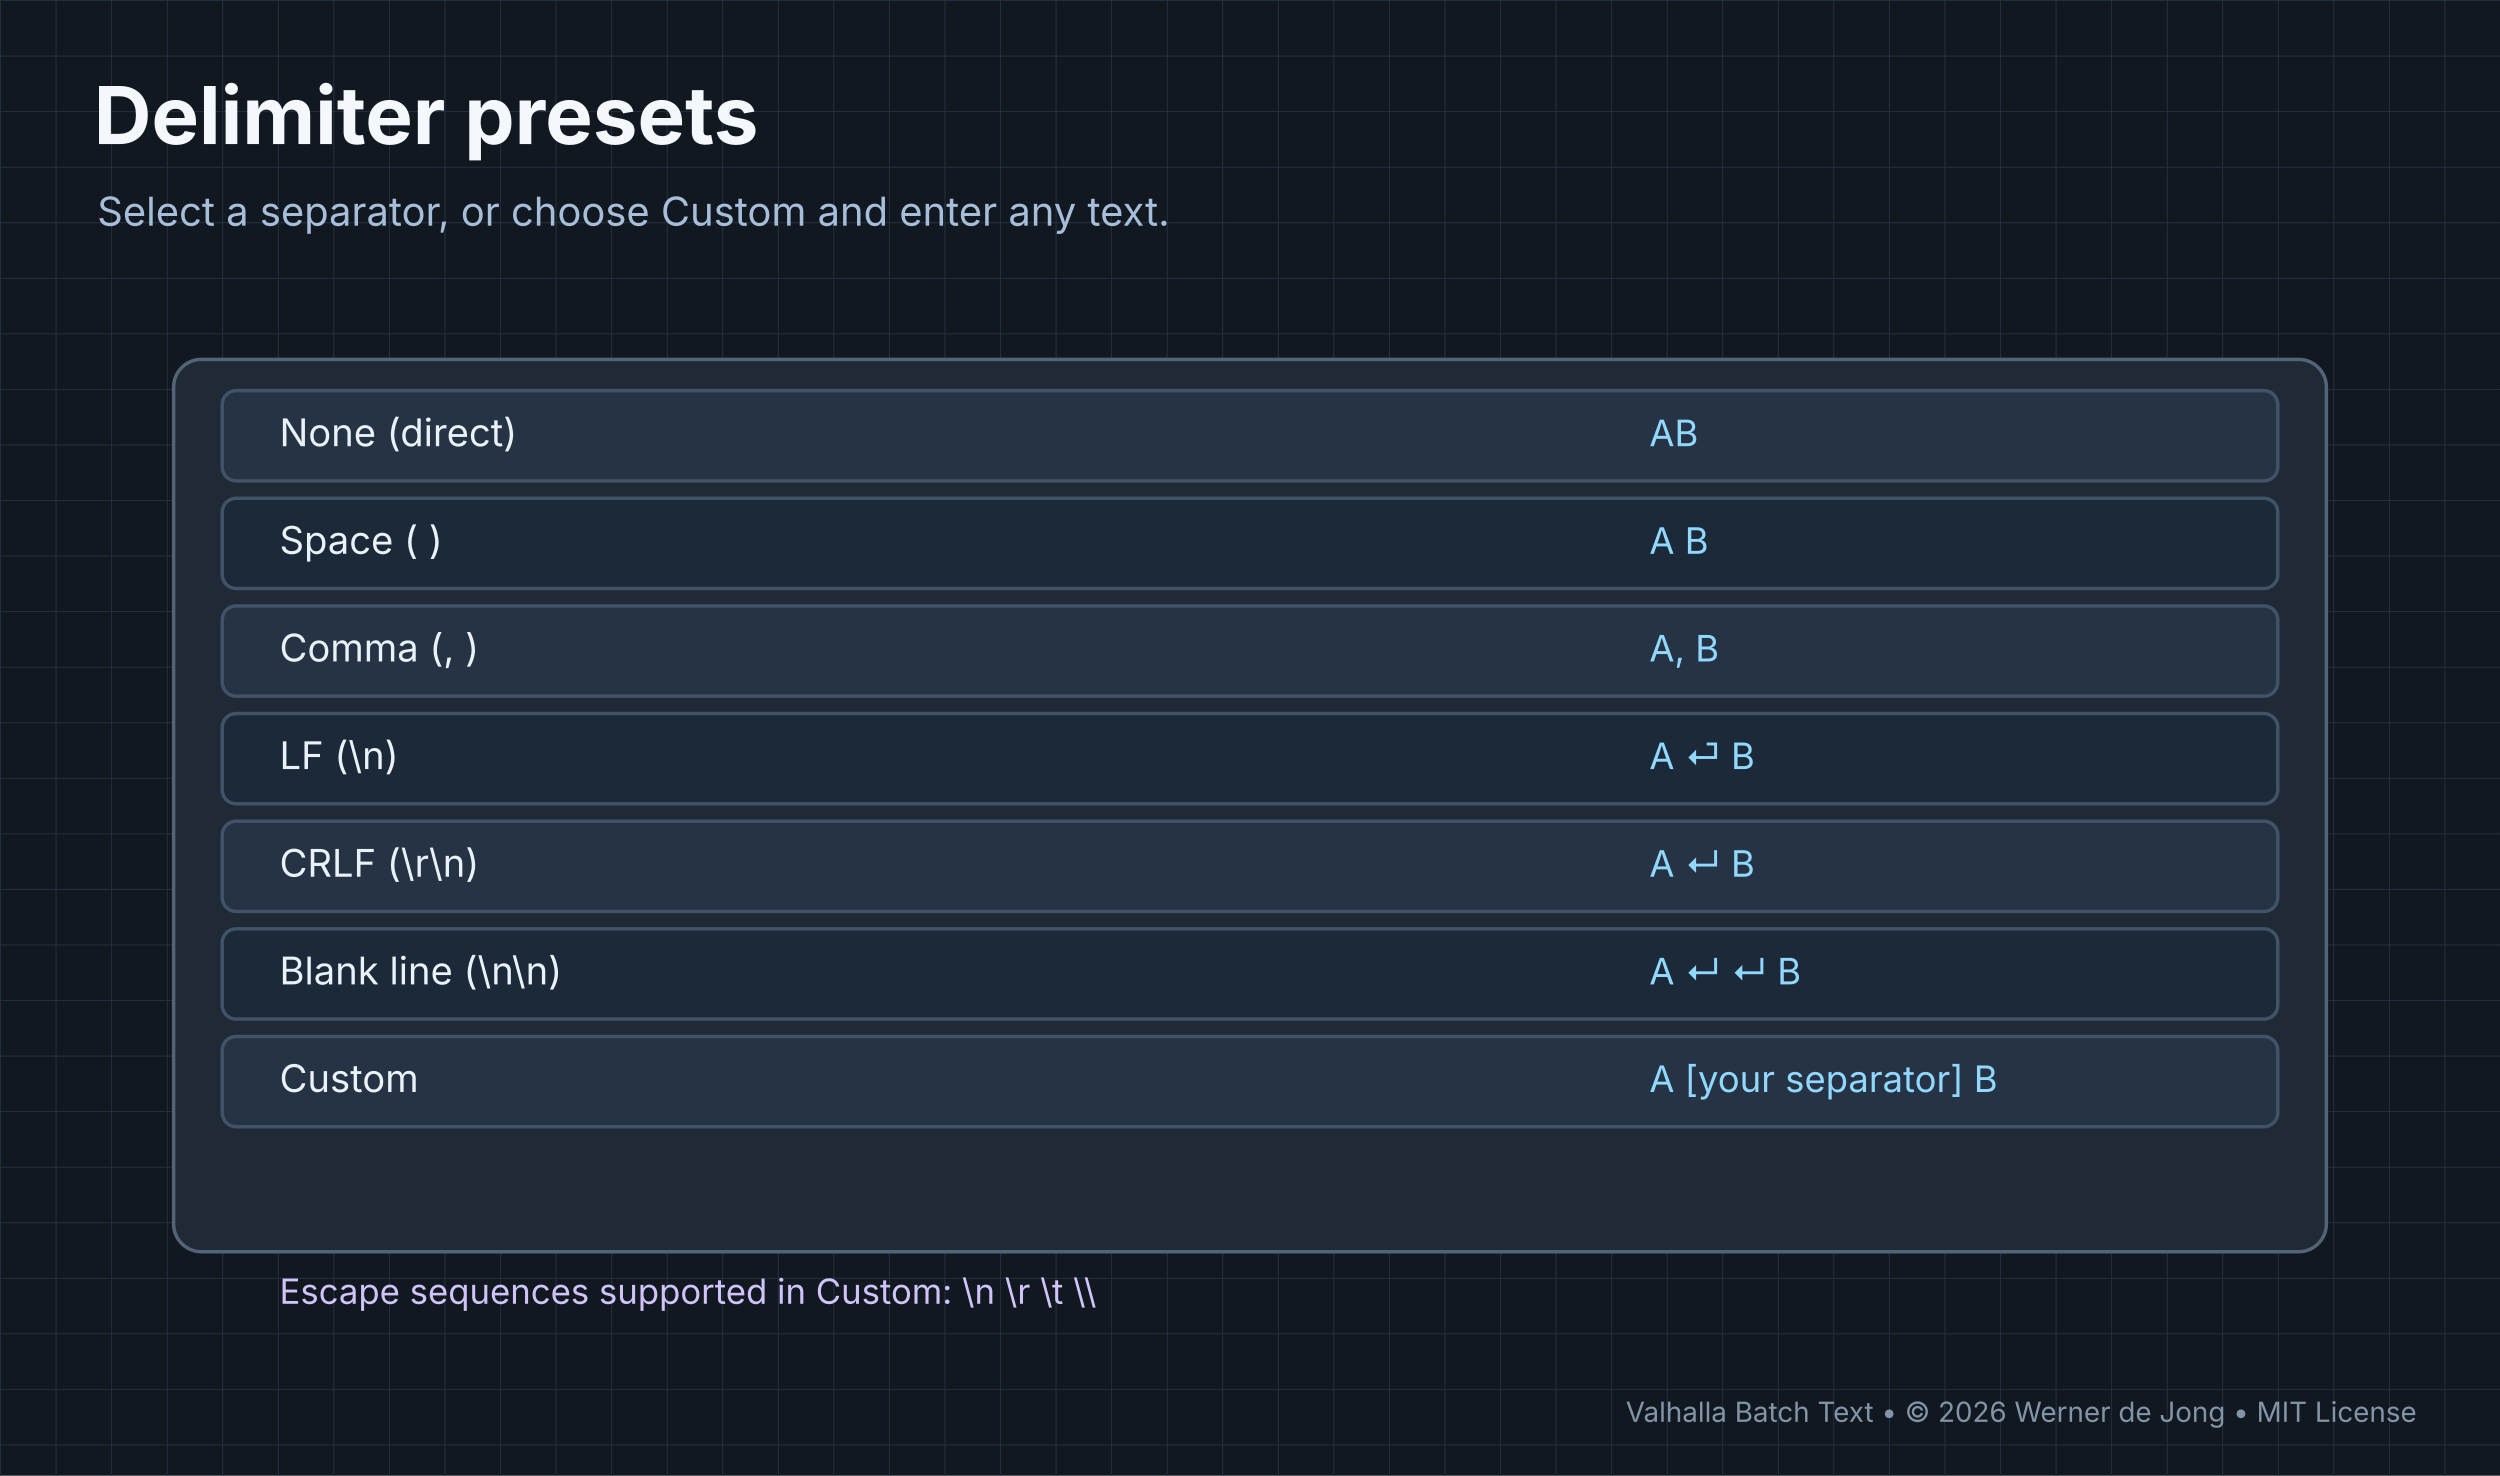
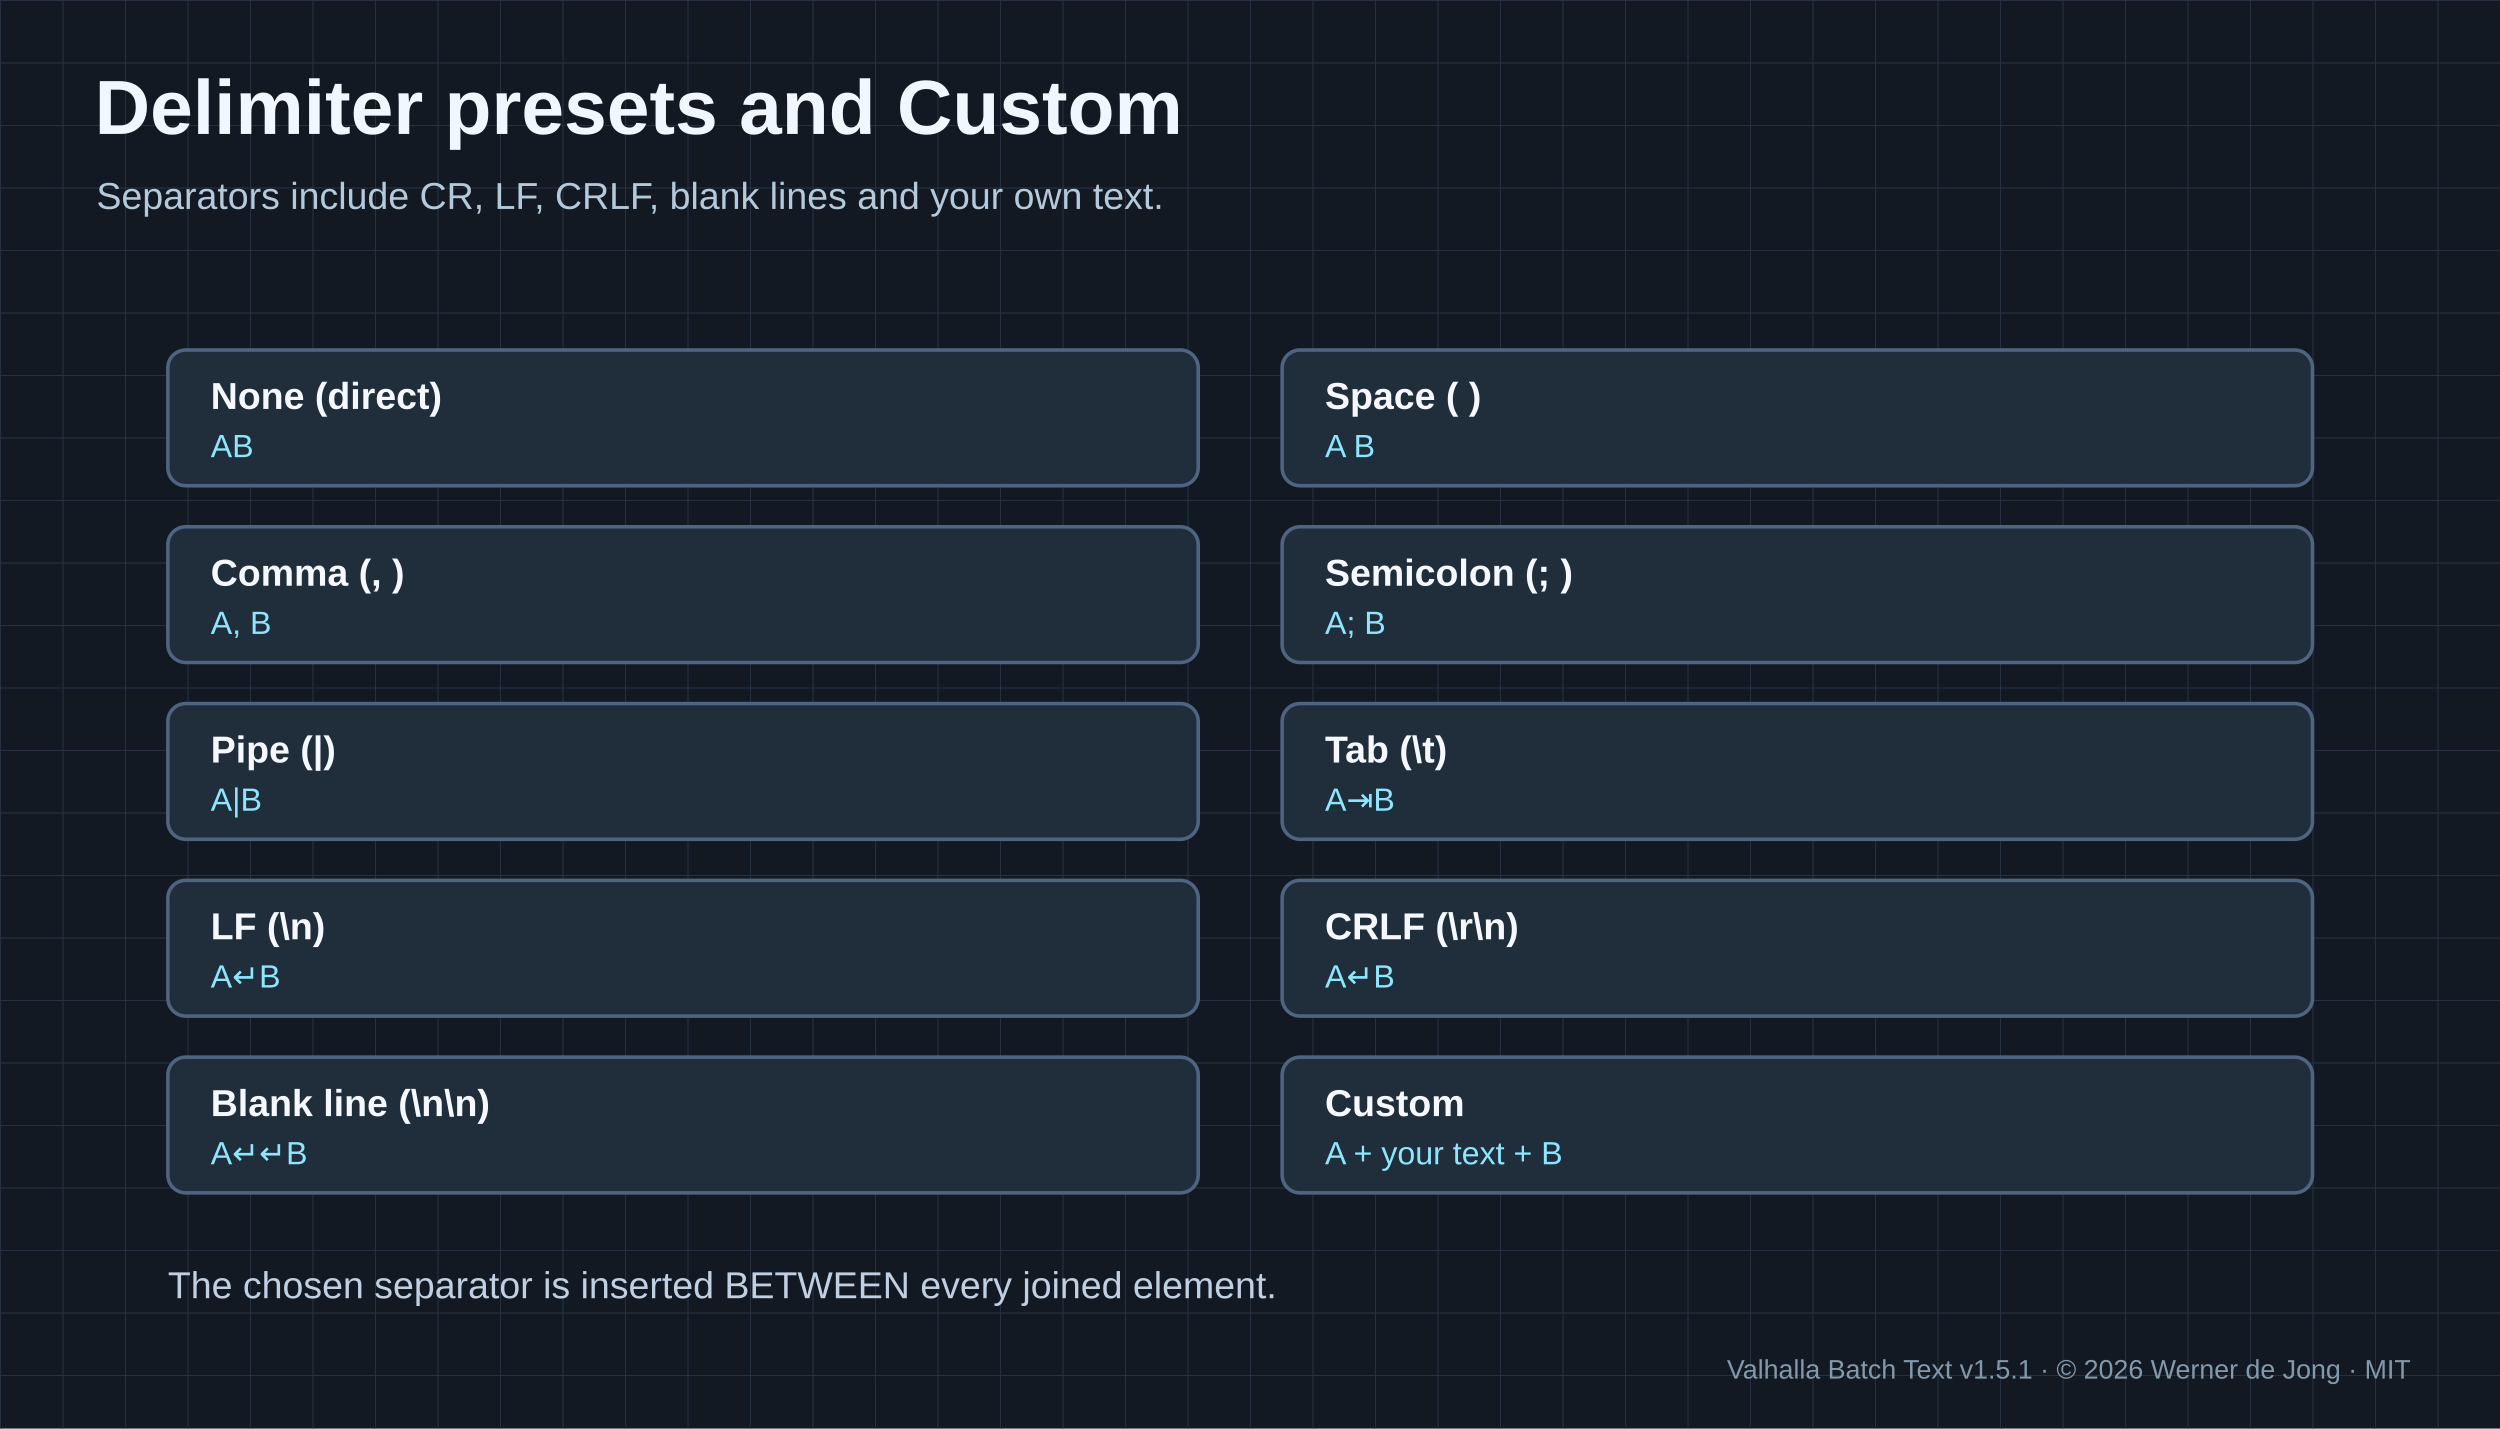
- <svg xmlns="http://www.w3.org/2000/svg" width="1440" height="850" viewBox="0 0 1440 850" role="img" aria-label="Delimiter presets">
+ <svg xmlns="http://www.w3.org/2000/svg" width="1400" height="800" viewBox="0 0 1400 800">
  <defs>
-     <pattern id="bg" width="32" height="32" patternUnits="userSpaceOnUse">
-       <path d="M32 0H0V32" fill="none" stroke="#243240" stroke-width="1" />
+     <pattern id="grid" width="35" height="35" patternUnits="userSpaceOnUse">
+       <path d="M35 0H0V35" fill="none" stroke="#273444" stroke-width="1" />
    </pattern>
-     <filter id="shadow" x="-15%" y="-20%" width="130%" height="150%">
-       <feDropShadow dx="0" dy="9" stdDeviation="10" flood-color="#000" flood-opacity=".32" />
-     </filter>
  </defs>
-   <rect width="1440" height="850" fill="#111820" />
-   <rect width="1440" height="850" fill="url(#bg)" />
-   <text x="54" y="83" font-size="46" fill="#F4F7FC" text-anchor="start" font-weight="700" font-family="Inter,Segoe UI,Arial,sans-serif">Delimiter presets</text>
-   <text x="56" y="130" font-size="23" fill="#A7BEDB" text-anchor="start" font-weight="400" font-family="Inter,Segoe UI,Arial,sans-serif">Select a separator, or choose Custom and enter any text.</text>
-   <rect x="100" y="207" width="1240" height="514" rx="16" fill="#202936" stroke="#526478" stroke-width="2" />
-   <rect x="128" y="225" width="1184" height="52" rx="8" fill="#263345" stroke="#415369" stroke-width="2" />
-   <text x="161" y="257" font-size="22" fill="#E9F1F9" text-anchor="start" font-weight="400" font-family="Inter,Segoe UI,Arial,sans-serif">None (direct)</text>
-   <text x="950" y="257" font-size="21" fill="#91D8FF" text-anchor="start" font-weight="400" font-family="Inter,Segoe UI,Arial,sans-serif">AB</text>
-   <rect x="128" y="287" width="1184" height="52" rx="8" fill="#1C2938" stroke="#415369" stroke-width="2" />
-   <text x="161" y="319" font-size="22" fill="#E9F1F9" text-anchor="start" font-weight="400" font-family="Inter,Segoe UI,Arial,sans-serif">Space ( )</text>
-   <text x="950" y="319" font-size="21" fill="#91D8FF" text-anchor="start" font-weight="400" font-family="Inter,Segoe UI,Arial,sans-serif">A B</text>
-   <rect x="128" y="349" width="1184" height="52" rx="8" fill="#263345" stroke="#415369" stroke-width="2" />
-   <text x="161" y="381" font-size="22" fill="#E9F1F9" text-anchor="start" font-weight="400" font-family="Inter,Segoe UI,Arial,sans-serif">Comma (, )</text>
-   <text x="950" y="381" font-size="21" fill="#91D8FF" text-anchor="start" font-weight="400" font-family="Inter,Segoe UI,Arial,sans-serif">A, B</text>
-   <rect x="128" y="411" width="1184" height="52" rx="8" fill="#1C2938" stroke="#415369" stroke-width="2" />
-   <text x="161" y="443" font-size="22" fill="#E9F1F9" text-anchor="start" font-weight="400" font-family="Inter,Segoe UI,Arial,sans-serif">LF (\n)</text>
-   <text x="950" y="443" font-size="21" fill="#91D8FF" text-anchor="start" font-weight="400" font-family="Inter,Segoe UI,Arial,sans-serif">A ⏎ B</text>
-   <rect x="128" y="473" width="1184" height="52" rx="8" fill="#263345" stroke="#415369" stroke-width="2" />
-   <text x="161" y="505" font-size="22" fill="#E9F1F9" text-anchor="start" font-weight="400" font-family="Inter,Segoe UI,Arial,sans-serif">CRLF (\r\n)</text>
-   <text x="950" y="505" font-size="21" fill="#91D8FF" text-anchor="start" font-weight="400" font-family="Inter,Segoe UI,Arial,sans-serif">A ↵ B</text>
-   <rect x="128" y="535" width="1184" height="52" rx="8" fill="#1C2938" stroke="#415369" stroke-width="2" />
-   <text x="161" y="567" font-size="22" fill="#E9F1F9" text-anchor="start" font-weight="400" font-family="Inter,Segoe UI,Arial,sans-serif">Blank line (\n\n)</text>
-   <text x="950" y="567" font-size="21" fill="#91D8FF" text-anchor="start" font-weight="400" font-family="Inter,Segoe UI,Arial,sans-serif">A ↵ ↵ B</text>
-   <rect x="128" y="597" width="1184" height="52" rx="8" fill="#263345" stroke="#415369" stroke-width="2" />
-   <text x="161" y="629" font-size="22" fill="#E9F1F9" text-anchor="start" font-weight="400" font-family="Inter,Segoe UI,Arial,sans-serif">Custom</text>
-   <text x="950" y="629" font-size="21" fill="#91D8FF" text-anchor="start" font-weight="400" font-family="Inter,Segoe UI,Arial,sans-serif">A [your separator] B</text>
-   <text x="161" y="751" font-size="20" fill="#D0C3FA" text-anchor="start" font-weight="400" font-family="Inter,Segoe UI,Arial,sans-serif">Escape sequences supported in Custom:  \n  \r  \t  \\</text>
-   <text x="1392" y="819" font-size="16" fill="#8294A8" text-anchor="end" font-weight="400" font-family="Inter,Segoe UI,Arial,sans-serif">Valhalla Batch Text  •  © 2026 Werner de Jong  •  MIT License</text>
+   <rect width="1400" height="800" fill="#121922" />
+   <rect width="1400" height="800" fill="url(#grid)" />
+   <text x="53" y="75" fill="#f1f7ff" font-family="Segoe UI, Arial, sans-serif" font-weight="bold" font-size="43" text-anchor="start">Delimiter presets and Custom</text>
+   <text x="54" y="117" fill="#b5c9dc" font-family="Segoe UI, Arial, sans-serif" font-weight="normal" font-size="21" text-anchor="start">Separators include CR, LF, CRLF, blank lines and your own text.</text>
+   <rect x="94" y="196" width="577" height="76" rx="10" fill="#202d3b" stroke="#4e6480" stroke-width="2" />
+   <text x="118" y="229" fill="#f5f9ff" font-family="Segoe UI, Arial, sans-serif" font-weight="bold" font-size="21" text-anchor="start">None (direct)</text>
+   <text x="118" y="256" fill="#8de6fd" font-family="Segoe UI, Arial, sans-serif" font-weight="normal" font-size="18" text-anchor="start">AB</text>
+   <rect x="718" y="196" width="577" height="76" rx="10" fill="#202d3b" stroke="#4e6480" stroke-width="2" />
+   <text x="742" y="229" fill="#f5f9ff" font-family="Segoe UI, Arial, sans-serif" font-weight="bold" font-size="21" text-anchor="start">Space ( )</text>
+   <text x="742" y="256" fill="#8de6fd" font-family="Segoe UI, Arial, sans-serif" font-weight="normal" font-size="18" text-anchor="start">A B</text>
+   <rect x="94" y="295" width="577" height="76" rx="10" fill="#202d3b" stroke="#4e6480" stroke-width="2" />
+   <text x="118" y="328" fill="#f5f9ff" font-family="Segoe UI, Arial, sans-serif" font-weight="bold" font-size="21" text-anchor="start">Comma (, )</text>
+   <text x="118" y="355" fill="#8de6fd" font-family="Segoe UI, Arial, sans-serif" font-weight="normal" font-size="18" text-anchor="start">A, B</text>
+   <rect x="718" y="295" width="577" height="76" rx="10" fill="#202d3b" stroke="#4e6480" stroke-width="2" />
+   <text x="742" y="328" fill="#f5f9ff" font-family="Segoe UI, Arial, sans-serif" font-weight="bold" font-size="21" text-anchor="start">Semicolon (; )</text>
+   <text x="742" y="355" fill="#8de6fd" font-family="Segoe UI, Arial, sans-serif" font-weight="normal" font-size="18" text-anchor="start">A; B</text>
+   <rect x="94" y="394" width="577" height="76" rx="10" fill="#202d3b" stroke="#4e6480" stroke-width="2" />
+   <text x="118" y="427" fill="#f5f9ff" font-family="Segoe UI, Arial, sans-serif" font-weight="bold" font-size="21" text-anchor="start">Pipe (|)</text>
+   <text x="118" y="454" fill="#8de6fd" font-family="Segoe UI, Arial, sans-serif" font-weight="normal" font-size="18" text-anchor="start">A|B</text>
+   <rect x="718" y="394" width="577" height="76" rx="10" fill="#202d3b" stroke="#4e6480" stroke-width="2" />
+   <text x="742" y="427" fill="#f5f9ff" font-family="Segoe UI, Arial, sans-serif" font-weight="bold" font-size="21" text-anchor="start">Tab (\t)</text>
+   <text x="742" y="454" fill="#8de6fd" font-family="Segoe UI, Arial, sans-serif" font-weight="normal" font-size="18" text-anchor="start">A⇥B</text>
+   <rect x="94" y="493" width="577" height="76" rx="10" fill="#202d3b" stroke="#4e6480" stroke-width="2" />
+   <text x="118" y="526" fill="#f5f9ff" font-family="Segoe UI, Arial, sans-serif" font-weight="bold" font-size="21" text-anchor="start">LF (\n)</text>
+   <text x="118" y="553" fill="#8de6fd" font-family="Segoe UI, Arial, sans-serif" font-weight="normal" font-size="18" text-anchor="start">A↵B</text>
+   <rect x="718" y="493" width="577" height="76" rx="10" fill="#202d3b" stroke="#4e6480" stroke-width="2" />
+   <text x="742" y="526" fill="#f5f9ff" font-family="Segoe UI, Arial, sans-serif" font-weight="bold" font-size="21" text-anchor="start">CRLF (\r\n)</text>
+   <text x="742" y="553" fill="#8de6fd" font-family="Segoe UI, Arial, sans-serif" font-weight="normal" font-size="18" text-anchor="start">A↵B</text>
+   <rect x="94" y="592" width="577" height="76" rx="10" fill="#202d3b" stroke="#4e6480" stroke-width="2" />
+   <text x="118" y="625" fill="#f5f9ff" font-family="Segoe UI, Arial, sans-serif" font-weight="bold" font-size="21" text-anchor="start">Blank line (\n\n)</text>
+   <text x="118" y="652" fill="#8de6fd" font-family="Segoe UI, Arial, sans-serif" font-weight="normal" font-size="18" text-anchor="start">A↵↵B</text>
+   <rect x="718" y="592" width="577" height="76" rx="10" fill="#202d3b" stroke="#4e6480" stroke-width="2" />
+   <text x="742" y="625" fill="#f5f9ff" font-family="Segoe UI, Arial, sans-serif" font-weight="bold" font-size="21" text-anchor="start">Custom</text>
+   <text x="742" y="652" fill="#8de6fd" font-family="Segoe UI, Arial, sans-serif" font-weight="normal" font-size="18" text-anchor="start">A + your text + B</text>
+   <text x="94" y="727" fill="#C0D0E2" font-family="Segoe UI, Arial, sans-serif" font-weight="normal" font-size="21" text-anchor="start">The chosen separator is inserted BETWEEN every joined element.</text>
+   <text x="1350" y="772" fill="#8399ac" font-family="Segoe UI, Arial, sans-serif" font-weight="normal" font-size="15" text-anchor="end">Valhalla Batch Text v1.5.1  ·  © 2026 Werner de Jong  ·  MIT</text>
</svg>
